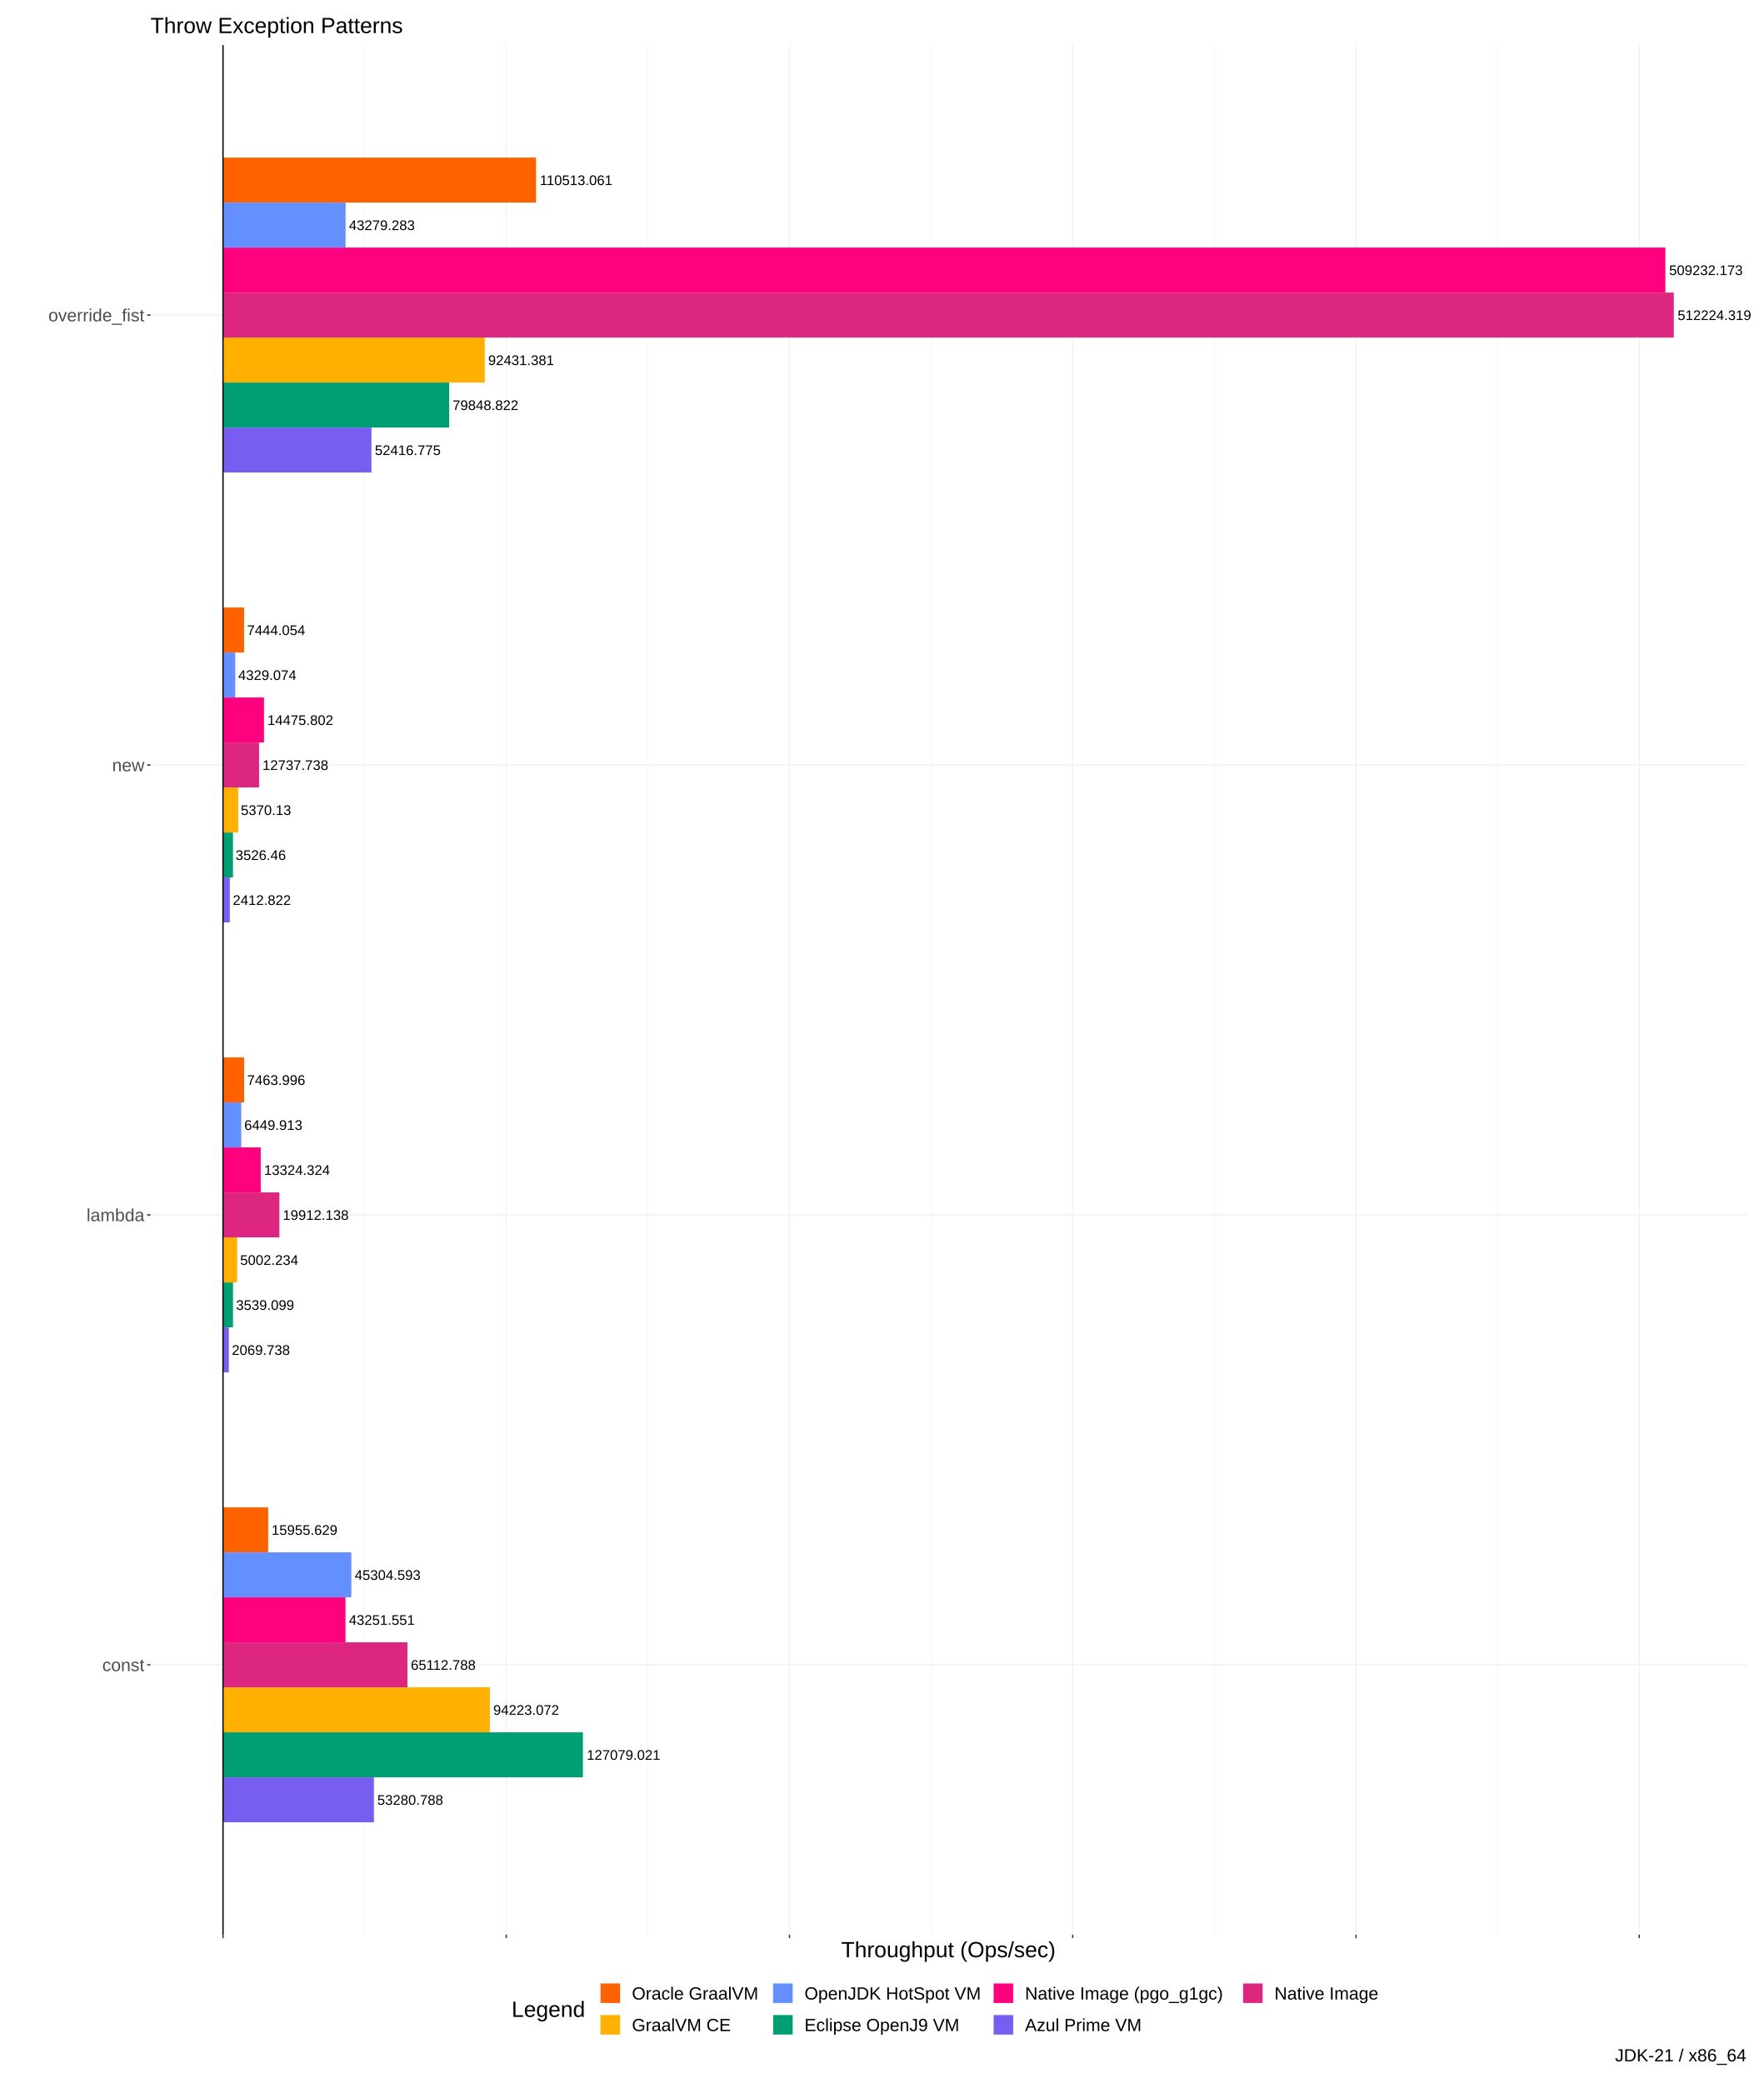
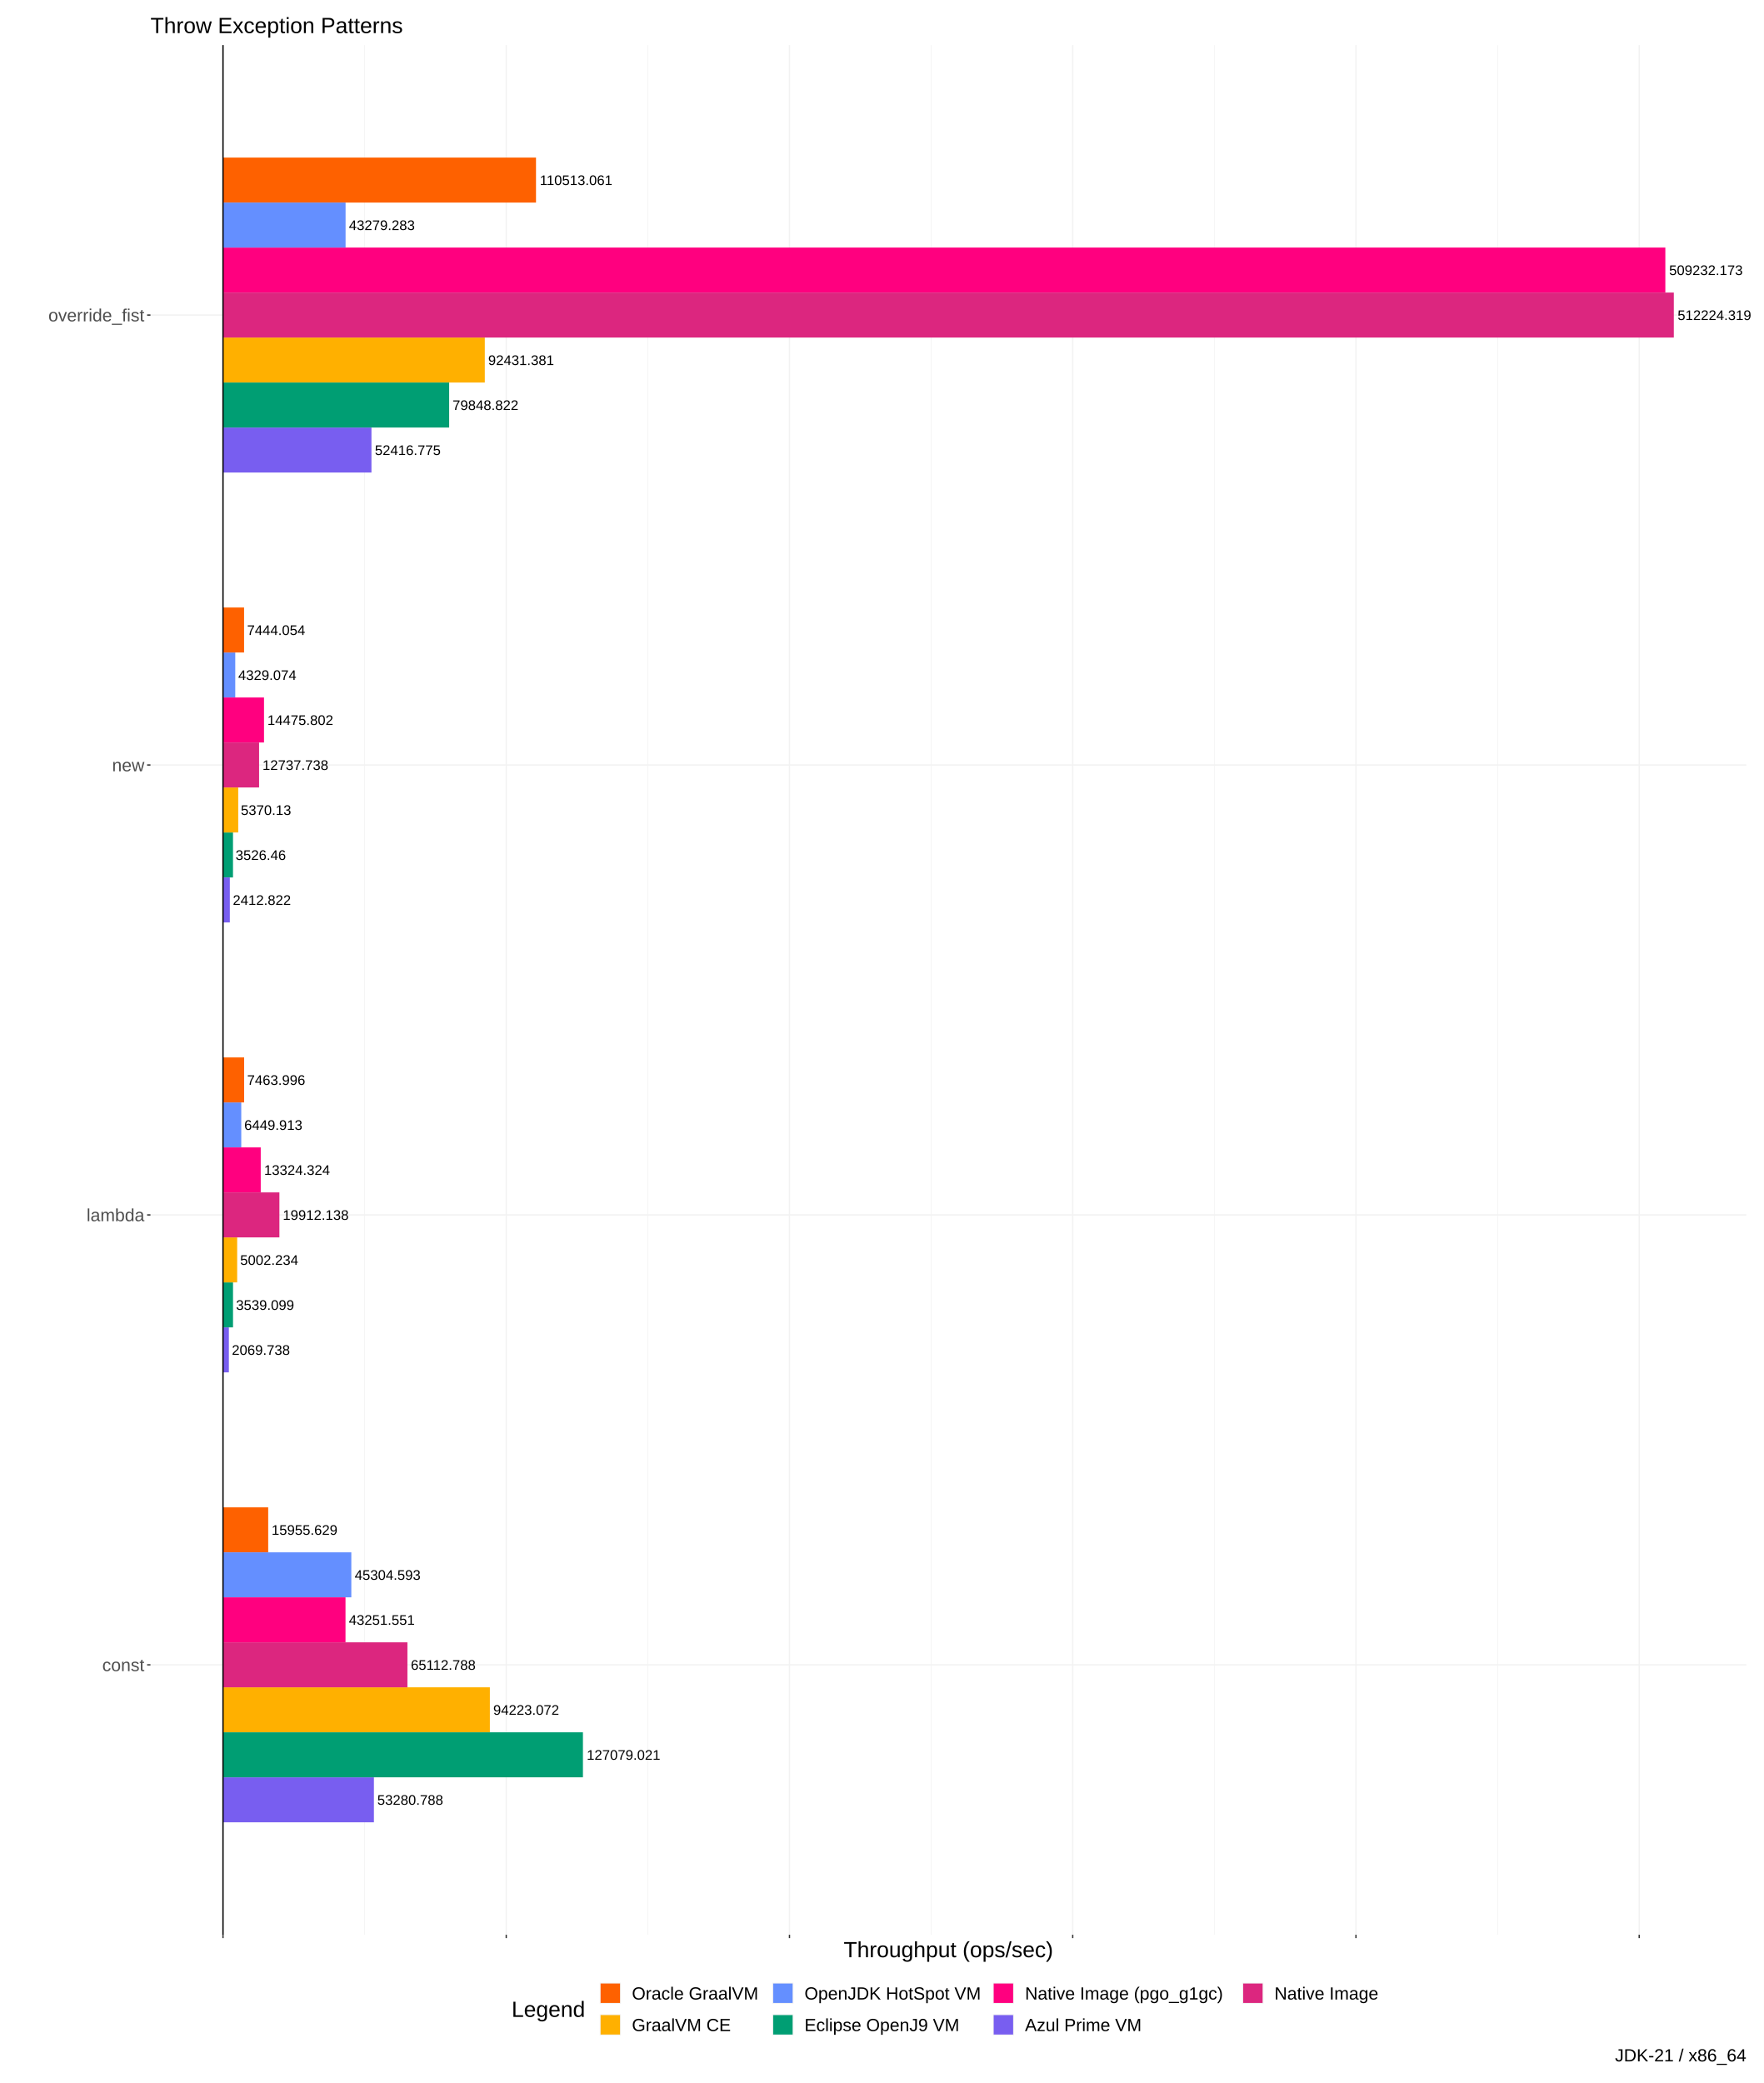
<svg xmlns="http://www.w3.org/2000/svg" class="svglite" width="1440.00pt" height="1700.79pt" viewBox="0 0 1440.00 1700.79">
  <defs>
    <style type="text/css">
    .svglite line, .svglite polyline, .svglite polygon, .svglite path, .svglite rect, .svglite circle {
      fill: none;
      stroke: #000000;
      stroke-linecap: round;
      stroke-linejoin: round;
      stroke-miterlimit: 10.00;
    }
    .svglite text {
      white-space: pre;
    }
  </style>
  </defs>
  <rect width="100%" height="100%" style="stroke: none; fill: #FFFFFF;" />
  <defs>
    <clipPath id="cpMC4wMHwxNDQwLjAwfDAuMDB8MTcwMC43OQ==">
      <rect x="0.00" y="0.00" width="1440.00" height="1700.79" />
    </clipPath>
  </defs>
  <g clip-path="url(#cpMC4wMHwxNDQwLjAwfDAuMDB8MTcwMC43OQ==)">
    <rect x="0.00" y="0.00" width="1440.00" height="1700.79" style="stroke-width: 1.07; stroke: #FFFFFF; fill: #FFFFFF;" />
    <rect x="122.85" y="36.82" width="1302.98" height="1542.94" style="stroke-width: 1.07; stroke: none;" />
    <polyline points="297.70,1579.76 297.70,36.82 " style="stroke-width: 0.53; stroke: #F2F2F2; stroke-linecap: butt;" />
    <polyline points="528.95,1579.76 528.95,36.82 " style="stroke-width: 0.53; stroke: #F2F2F2; stroke-linecap: butt;" />
    <polyline points="760.20,1579.76 760.20,36.82 " style="stroke-width: 0.53; stroke: #F2F2F2; stroke-linecap: butt;" />
    <polyline points="991.45,1579.76 991.45,36.82 " style="stroke-width: 0.53; stroke: #F2F2F2; stroke-linecap: butt;" />
    <polyline points="1222.71,1579.76 1222.71,36.82 " style="stroke-width: 0.53; stroke: #F2F2F2; stroke-linecap: butt;" />
    <polyline points="122.85,1359.34 1425.83,1359.34 " style="stroke-width: 1.07; stroke: #F2F2F2; stroke-linecap: butt;" />
    <polyline points="122.85,991.98 1425.83,991.98 " style="stroke-width: 1.07; stroke: #F2F2F2; stroke-linecap: butt;" />
    <polyline points="122.85,624.61 1425.83,624.61 " style="stroke-width: 1.07; stroke: #F2F2F2; stroke-linecap: butt;" />
    <polyline points="122.85,257.24 1425.83,257.24 " style="stroke-width: 1.07; stroke: #F2F2F2; stroke-linecap: butt;" />
    <polyline points="182.07,1579.76 182.07,36.82 " style="stroke-width: 1.07; stroke: #F2F2F2; stroke-linecap: butt;" />
    <polyline points="413.32,1579.76 413.32,36.82 " style="stroke-width: 1.07; stroke: #F2F2F2; stroke-linecap: butt;" />
    <polyline points="644.58,1579.76 644.58,36.82 " style="stroke-width: 1.07; stroke: #F2F2F2; stroke-linecap: butt;" />
    <polyline points="875.83,1579.76 875.83,36.82 " style="stroke-width: 1.07; stroke: #F2F2F2; stroke-linecap: butt;" />
    <polyline points="1107.08,1579.76 1107.08,36.82 " style="stroke-width: 1.07; stroke: #F2F2F2; stroke-linecap: butt;" />
    <polyline points="1338.33,1579.76 1338.33,36.82 " style="stroke-width: 1.07; stroke: #F2F2F2; stroke-linecap: butt;" />
    <rect x="182.07" y="532.77" width="10.01" height="36.74" style="stroke-width: 1.07; stroke: none; stroke-linecap: butt; stroke-linejoin: miter; fill: #648FFF;" />
    <rect x="182.07" y="128.67" width="255.56" height="36.74" style="stroke-width: 1.07; stroke: none; stroke-linecap: butt; stroke-linejoin: miter; fill: #FE6100;" />
    <rect x="182.07" y="496.03" width="17.21" height="36.74" style="stroke-width: 1.07; stroke: none; stroke-linecap: butt; stroke-linejoin: miter; fill: #FE6100;" />
    <rect x="182.07" y="900.14" width="14.92" height="36.74" style="stroke-width: 1.07; stroke: none; stroke-linecap: butt; stroke-linejoin: miter; fill: #648FFF;" />
    <rect x="182.07" y="569.51" width="33.48" height="36.74" style="stroke-width: 1.07; stroke: none; stroke-linecap: butt; stroke-linejoin: miter; fill: #FF007F;" />
    <rect x="182.07" y="202.14" width="1177.61" height="36.74" style="stroke-width: 1.07; stroke: none; stroke-linecap: butt; stroke-linejoin: miter; fill: #FF007F;" />
    <rect x="182.07" y="275.61" width="213.75" height="36.74" style="stroke-width: 1.07; stroke: none; stroke-linecap: butt; stroke-linejoin: miter; fill: #FFB000;" />
    <rect x="182.07" y="1230.77" width="36.90" height="36.74" style="stroke-width: 1.07; stroke: none; stroke-linecap: butt; stroke-linejoin: miter; fill: #FE6100;" />
    <rect x="182.07" y="1083.82" width="4.79" height="36.74" style="stroke-width: 1.07; stroke: none; stroke-linecap: butt; stroke-linejoin: miter; fill: #785EF0;" />
    <rect x="182.07" y="1047.08" width="8.18" height="36.74" style="stroke-width: 1.07; stroke: none; stroke-linecap: butt; stroke-linejoin: miter; fill: #009E73;" />
    <rect x="182.07" y="1010.35" width="11.57" height="36.74" style="stroke-width: 1.07; stroke: none; stroke-linecap: butt; stroke-linejoin: miter; fill: #FFB000;" />
    <rect x="182.07" y="349.09" width="121.21" height="36.74" style="stroke-width: 1.07; stroke: none; stroke-linecap: butt; stroke-linejoin: miter; fill: #785EF0;" />
    <rect x="182.07" y="936.87" width="30.81" height="36.74" style="stroke-width: 1.07; stroke: none; stroke-linecap: butt; stroke-linejoin: miter; fill: #FF007F;" />
    <rect x="182.07" y="863.40" width="17.26" height="36.74" style="stroke-width: 1.07; stroke: none; stroke-linecap: butt; stroke-linejoin: miter; fill: #FE6100;" />
    <rect x="182.07" y="1377.71" width="217.89" height="36.74" style="stroke-width: 1.07; stroke: none; stroke-linecap: butt; stroke-linejoin: miter; fill: #FFB000;" />
    <rect x="182.07" y="165.40" width="100.08" height="36.74" style="stroke-width: 1.07; stroke: none; stroke-linecap: butt; stroke-linejoin: miter; fill: #648FFF;" />
    <rect x="182.07" y="1267.50" width="104.77" height="36.74" style="stroke-width: 1.07; stroke: none; stroke-linecap: butt; stroke-linejoin: miter; fill: #648FFF;" />
    <rect x="182.07" y="973.61" width="46.05" height="36.74" style="stroke-width: 1.07; stroke: none; stroke-linecap: butt; stroke-linejoin: miter; fill: #DC267F;" />
    <rect x="182.07" y="1451.19" width="123.21" height="36.74" style="stroke-width: 1.07; stroke: none; stroke-linecap: butt; stroke-linejoin: miter; fill: #785EF0;" />
    <rect x="182.07" y="1414.45" width="293.87" height="36.74" style="stroke-width: 1.07; stroke: none; stroke-linecap: butt; stroke-linejoin: miter; fill: #009E73;" />
    <rect x="182.07" y="679.72" width="8.16" height="36.74" style="stroke-width: 1.07; stroke: none; stroke-linecap: butt; stroke-linejoin: miter; fill: #009E73;" />
    <rect x="182.07" y="642.98" width="12.42" height="36.74" style="stroke-width: 1.07; stroke: none; stroke-linecap: butt; stroke-linejoin: miter; fill: #FFB000;" />
    <rect x="182.07" y="238.88" width="1184.53" height="36.74" style="stroke-width: 1.07; stroke: none; stroke-linecap: butt; stroke-linejoin: miter; fill: #DC267F;" />
    <rect x="182.07" y="1340.98" width="150.57" height="36.74" style="stroke-width: 1.07; stroke: none; stroke-linecap: butt; stroke-linejoin: miter; fill: #DC267F;" />
    <rect x="182.07" y="606.24" width="29.46" height="36.74" style="stroke-width: 1.07; stroke: none; stroke-linecap: butt; stroke-linejoin: miter; fill: #DC267F;" />
    <rect x="182.07" y="1304.24" width="100.02" height="36.74" style="stroke-width: 1.07; stroke: none; stroke-linecap: butt; stroke-linejoin: miter; fill: #FF007F;" />
    <rect x="182.07" y="312.35" width="184.65" height="36.74" style="stroke-width: 1.07; stroke: none; stroke-linecap: butt; stroke-linejoin: miter; fill: #009E73;" />
    <rect x="182.07" y="716.45" width="5.58" height="36.74" style="stroke-width: 1.07; stroke: none; stroke-linecap: butt; stroke-linejoin: miter; fill: #785EF0;" />
    <text x="194.51" y="555.20" style="font-size: 11.38px; font-family: &quot;Liberation Sans&quot;;" textLength="48.61px" lengthAdjust="spacingAndGlyphs">4329.074</text>
    <text x="440.72" y="151.10" style="font-size: 11.38px; font-family: &quot;Liberation Sans&quot;;" textLength="61.62px" lengthAdjust="spacingAndGlyphs">110513.061</text>
    <text x="201.72" y="518.47" style="font-size: 11.38px; font-family: &quot;Liberation Sans&quot;;" textLength="48.61px" lengthAdjust="spacingAndGlyphs">7444.054</text>
    <text x="199.42" y="922.57" style="font-size: 11.38px; font-family: &quot;Liberation Sans&quot;;" textLength="48.61px" lengthAdjust="spacingAndGlyphs">6449.913</text>
    <text x="218.30" y="591.94" style="font-size: 11.38px; font-family: &quot;Liberation Sans&quot;;" textLength="55.12px" lengthAdjust="spacingAndGlyphs">14475.802</text>
    <text x="1362.76" y="224.57" style="font-size: 11.38px; font-family: &quot;Liberation Sans&quot;;" textLength="61.62px" lengthAdjust="spacingAndGlyphs">509232.173</text>
    <text x="398.58" y="298.05" style="font-size: 11.38px; font-family: &quot;Liberation Sans&quot;;" textLength="55.12px" lengthAdjust="spacingAndGlyphs">92431.381</text>
    <text x="221.73" y="1253.20" style="font-size: 11.38px; font-family: &quot;Liberation Sans&quot;;" textLength="55.12px" lengthAdjust="spacingAndGlyphs">15955.629</text>
    <text x="189.29" y="1106.25" style="font-size: 11.38px; font-family: &quot;Liberation Sans&quot;;" textLength="48.61px" lengthAdjust="spacingAndGlyphs">2069.738</text>
    <text x="192.69" y="1069.52" style="font-size: 11.38px; font-family: &quot;Liberation Sans&quot;;" textLength="48.61px" lengthAdjust="spacingAndGlyphs">3539.099</text>
    <text x="196.07" y="1032.78" style="font-size: 11.38px; font-family: &quot;Liberation Sans&quot;;" textLength="48.61px" lengthAdjust="spacingAndGlyphs">5002.234</text>
    <text x="306.04" y="371.52" style="font-size: 11.38px; font-family: &quot;Liberation Sans&quot;;" textLength="55.12px" lengthAdjust="spacingAndGlyphs">52416.775</text>
    <text x="215.64" y="959.31" style="font-size: 11.38px; font-family: &quot;Liberation Sans&quot;;" textLength="55.12px" lengthAdjust="spacingAndGlyphs">13324.324</text>
    <text x="201.76" y="885.83" style="font-size: 11.38px; font-family: &quot;Liberation Sans&quot;;" textLength="48.61px" lengthAdjust="spacingAndGlyphs">7463.996</text>
    <text x="402.72" y="1400.15" style="font-size: 11.38px; font-family: &quot;Liberation Sans&quot;;" textLength="55.12px" lengthAdjust="spacingAndGlyphs">94223.072</text>
    <text x="284.91" y="187.84" style="font-size: 11.38px; font-family: &quot;Liberation Sans&quot;;" textLength="55.12px" lengthAdjust="spacingAndGlyphs">43279.283</text>
    <text x="289.60" y="1289.94" style="font-size: 11.38px; font-family: &quot;Liberation Sans&quot;;" textLength="55.12px" lengthAdjust="spacingAndGlyphs">45304.593</text>
    <text x="230.88" y="996.04" style="font-size: 11.38px; font-family: &quot;Liberation Sans&quot;;" textLength="55.12px" lengthAdjust="spacingAndGlyphs">19912.138</text>
    <text x="308.04" y="1473.62" style="font-size: 11.38px; font-family: &quot;Liberation Sans&quot;;" textLength="55.12px" lengthAdjust="spacingAndGlyphs">53280.788</text>
    <text x="479.03" y="1436.88" style="font-size: 11.38px; font-family: &quot;Liberation Sans&quot;;" textLength="61.62px" lengthAdjust="spacingAndGlyphs">127079.021</text>
    <text x="192.33" y="702.15" style="font-size: 11.38px; font-family: &quot;Liberation Sans&quot;;" textLength="42.10px" lengthAdjust="spacingAndGlyphs">3526.46</text>
    <text x="196.60" y="665.41" style="font-size: 11.38px; font-family: &quot;Liberation Sans&quot;;" textLength="42.10px" lengthAdjust="spacingAndGlyphs">5370.13</text>
    <text x="1369.68" y="261.31" style="font-size: 11.38px; font-family: &quot;Liberation Sans&quot;;" textLength="61.62px" lengthAdjust="spacingAndGlyphs">512224.319</text>
    <text x="335.40" y="1363.41" style="font-size: 11.38px; font-family: &quot;Liberation Sans&quot;;" textLength="55.12px" lengthAdjust="spacingAndGlyphs">65112.788</text>
    <text x="214.28" y="628.68" style="font-size: 11.38px; font-family: &quot;Liberation Sans&quot;;" textLength="55.12px" lengthAdjust="spacingAndGlyphs">12737.738</text>
    <text x="284.85" y="1326.67" style="font-size: 11.38px; font-family: &quot;Liberation Sans&quot;;" textLength="55.12px" lengthAdjust="spacingAndGlyphs">43251.551</text>
    <text x="369.48" y="334.78" style="font-size: 11.38px; font-family: &quot;Liberation Sans&quot;;" textLength="55.12px" lengthAdjust="spacingAndGlyphs">79848.822</text>
    <text x="190.08" y="738.89" style="font-size: 11.38px; font-family: &quot;Liberation Sans&quot;;" textLength="48.61px" lengthAdjust="spacingAndGlyphs">2412.822</text>
    <line x1="182.07" y1="1579.76" x2="182.07" y2="36.82" style="stroke-width: 1.07; stroke-linecap: butt;" />
    <text x="117.91" y="1364.48" text-anchor="end" style="font-size: 14.40px;fill: #4D4D4D; font-family: &quot;Liberation Sans&quot;;" textLength="36.59px" lengthAdjust="spacingAndGlyphs">const</text>
    <text x="117.91" y="997.12" text-anchor="end" style="font-size: 14.40px;fill: #4D4D4D; font-family: &quot;Liberation Sans&quot;;" textLength="51.01px" lengthAdjust="spacingAndGlyphs">lambda</text>
    <text x="117.91" y="629.75" text-anchor="end" style="font-size: 14.40px;fill: #4D4D4D; font-family: &quot;Liberation Sans&quot;;" textLength="28.32px" lengthAdjust="spacingAndGlyphs">new</text>
    <text x="117.91" y="262.39" text-anchor="end" style="font-size: 14.40px;fill: #4D4D4D; font-family: &quot;Liberation Sans&quot;;" textLength="83.83px" lengthAdjust="spacingAndGlyphs">override_fist</text>
    <polyline points="120.11,1359.34 122.85,1359.34 " style="stroke-width: 1.07; stroke: #333333; stroke-linecap: butt;" />
    <polyline points="120.11,991.98 122.85,991.98 " style="stroke-width: 1.07; stroke: #333333; stroke-linecap: butt;" />
    <polyline points="120.11,624.61 122.85,624.61 " style="stroke-width: 1.07; stroke: #333333; stroke-linecap: butt;" />
    <polyline points="120.11,257.24 122.85,257.24 " style="stroke-width: 1.07; stroke: #333333; stroke-linecap: butt;" />
    <polyline points="182.07,1582.50 182.07,1579.76 " style="stroke-width: 1.07; stroke: #333333; stroke-linecap: butt;" />
    <polyline points="413.32,1582.50 413.32,1579.76 " style="stroke-width: 1.07; stroke: #333333; stroke-linecap: butt;" />
    <polyline points="644.58,1582.50 644.58,1579.76 " style="stroke-width: 1.07; stroke: #333333; stroke-linecap: butt;" />
    <polyline points="875.83,1582.50 875.83,1579.76 " style="stroke-width: 1.07; stroke: #333333; stroke-linecap: butt;" />
    <polyline points="1107.08,1582.50 1107.08,1579.76 " style="stroke-width: 1.07; stroke: #333333; stroke-linecap: butt;" />
    <polyline points="1338.33,1582.50 1338.33,1579.76 " style="stroke-width: 1.07; stroke: #333333; stroke-linecap: butt;" />
-     <text x="774.34" y="1598.10" text-anchor="middle" style="font-size: 18.00px; font-family: &quot;Liberation Sans&quot;;" textLength="184.84px" lengthAdjust="spacingAndGlyphs">Throughput (Ops/sec)</text>
+     <text x="774.34" y="1598.10" text-anchor="middle" style="font-size: 18.00px; font-family: &quot;Liberation Sans&quot;;" textLength="181.67px" lengthAdjust="spacingAndGlyphs">Throughput (ops/sec)</text>
    <rect x="412.21" y="1613.37" width="724.26" height="54.02" style="stroke-width: 1.07; stroke: none; fill: #FFFFFF;" />
    <text x="417.69" y="1646.81" style="font-size: 18.00px; font-family: &quot;Liberation Sans&quot;;" textLength="63.01px" lengthAdjust="spacingAndGlyphs">Legend</text>
    <rect x="489.66" y="1618.85" width="17.28" height="17.28" style="stroke-width: 1.07; stroke: none; fill: #F2F2F2;" />
    <rect x="490.37" y="1619.56" width="15.86" height="15.86" style="stroke-width: 1.07; stroke: none; stroke-linecap: butt; stroke-linejoin: miter; fill: #FE6100;" />
    <rect x="630.56" y="1618.85" width="17.28" height="17.28" style="stroke-width: 1.07; stroke: none; fill: #F2F2F2;" />
    <rect x="631.27" y="1619.56" width="15.86" height="15.86" style="stroke-width: 1.07; stroke: none; stroke-linecap: butt; stroke-linejoin: miter; fill: #648FFF;" />
    <rect x="810.60" y="1618.85" width="17.28" height="17.28" style="stroke-width: 1.07; stroke: none; fill: #F2F2F2;" />
    <rect x="811.31" y="1619.56" width="15.86" height="15.86" style="stroke-width: 1.07; stroke: none; stroke-linecap: butt; stroke-linejoin: miter; fill: #FF007F;" />
    <rect x="1014.28" y="1618.85" width="17.28" height="17.28" style="stroke-width: 1.07; stroke: none; fill: #F2F2F2;" />
    <rect x="1014.99" y="1619.56" width="15.86" height="15.86" style="stroke-width: 1.07; stroke: none; stroke-linecap: butt; stroke-linejoin: miter; fill: #DC267F;" />
    <rect x="489.66" y="1644.64" width="17.28" height="17.28" style="stroke-width: 1.07; stroke: none; fill: #F2F2F2;" />
    <rect x="490.37" y="1645.35" width="15.86" height="15.86" style="stroke-width: 1.07; stroke: none; stroke-linecap: butt; stroke-linejoin: miter; fill: #FFB000;" />
    <rect x="630.56" y="1644.64" width="17.28" height="17.28" style="stroke-width: 1.07; stroke: none; fill: #F2F2F2;" />
    <rect x="631.27" y="1645.35" width="15.86" height="15.86" style="stroke-width: 1.07; stroke: none; stroke-linecap: butt; stroke-linejoin: miter; fill: #009E73;" />
    <rect x="810.60" y="1644.64" width="17.28" height="17.28" style="stroke-width: 1.07; stroke: none; fill: #F2F2F2;" />
    <rect x="811.31" y="1645.35" width="15.86" height="15.86" style="stroke-width: 1.07; stroke: none; stroke-linecap: butt; stroke-linejoin: miter; fill: #785EF0;" />
    <text x="515.91" y="1632.63" style="font-size: 14.40px; font-family: &quot;Liberation Sans&quot;;" textLength="105.69px" lengthAdjust="spacingAndGlyphs">Oracle GraalVM</text>
    <text x="656.81" y="1632.63" style="font-size: 14.40px; font-family: &quot;Liberation Sans&quot;;" textLength="144.83px" lengthAdjust="spacingAndGlyphs">OpenJDK HotSpot VM</text>
    <text x="836.85" y="1632.63" style="font-size: 14.40px; font-family: &quot;Liberation Sans&quot;;" textLength="168.47px" lengthAdjust="spacingAndGlyphs">Native Image (pgo_g1gc)</text>
    <text x="1040.53" y="1632.63" style="font-size: 14.40px; font-family: &quot;Liberation Sans&quot;;" textLength="90.46px" lengthAdjust="spacingAndGlyphs">Native Image</text>
    <text x="515.91" y="1658.42" style="font-size: 14.40px; font-family: &quot;Liberation Sans&quot;;" textLength="78.80px" lengthAdjust="spacingAndGlyphs">GraalVM CE</text>
    <text x="656.81" y="1658.42" style="font-size: 14.40px; font-family: &quot;Liberation Sans&quot;;" textLength="124.62px" lengthAdjust="spacingAndGlyphs">Eclipse OpenJ9 VM</text>
    <text x="836.85" y="1658.42" style="font-size: 14.40px; font-family: &quot;Liberation Sans&quot;;" textLength="97.67px" lengthAdjust="spacingAndGlyphs">Azul Prime VM</text>
    <text x="122.85" y="27.03" style="font-size: 18.00px; font-family: &quot;Liberation Sans&quot;;" textLength="216.87px" lengthAdjust="spacingAndGlyphs">Throw Exception Patterns</text>
    <text x="1425.83" y="1683.16" text-anchor="end" style="font-size: 14.40px; font-family: &quot;Liberation Sans&quot;;" textLength="104.20px" lengthAdjust="spacingAndGlyphs">JDK-21 / x86_64</text>
  </g>
</svg>
